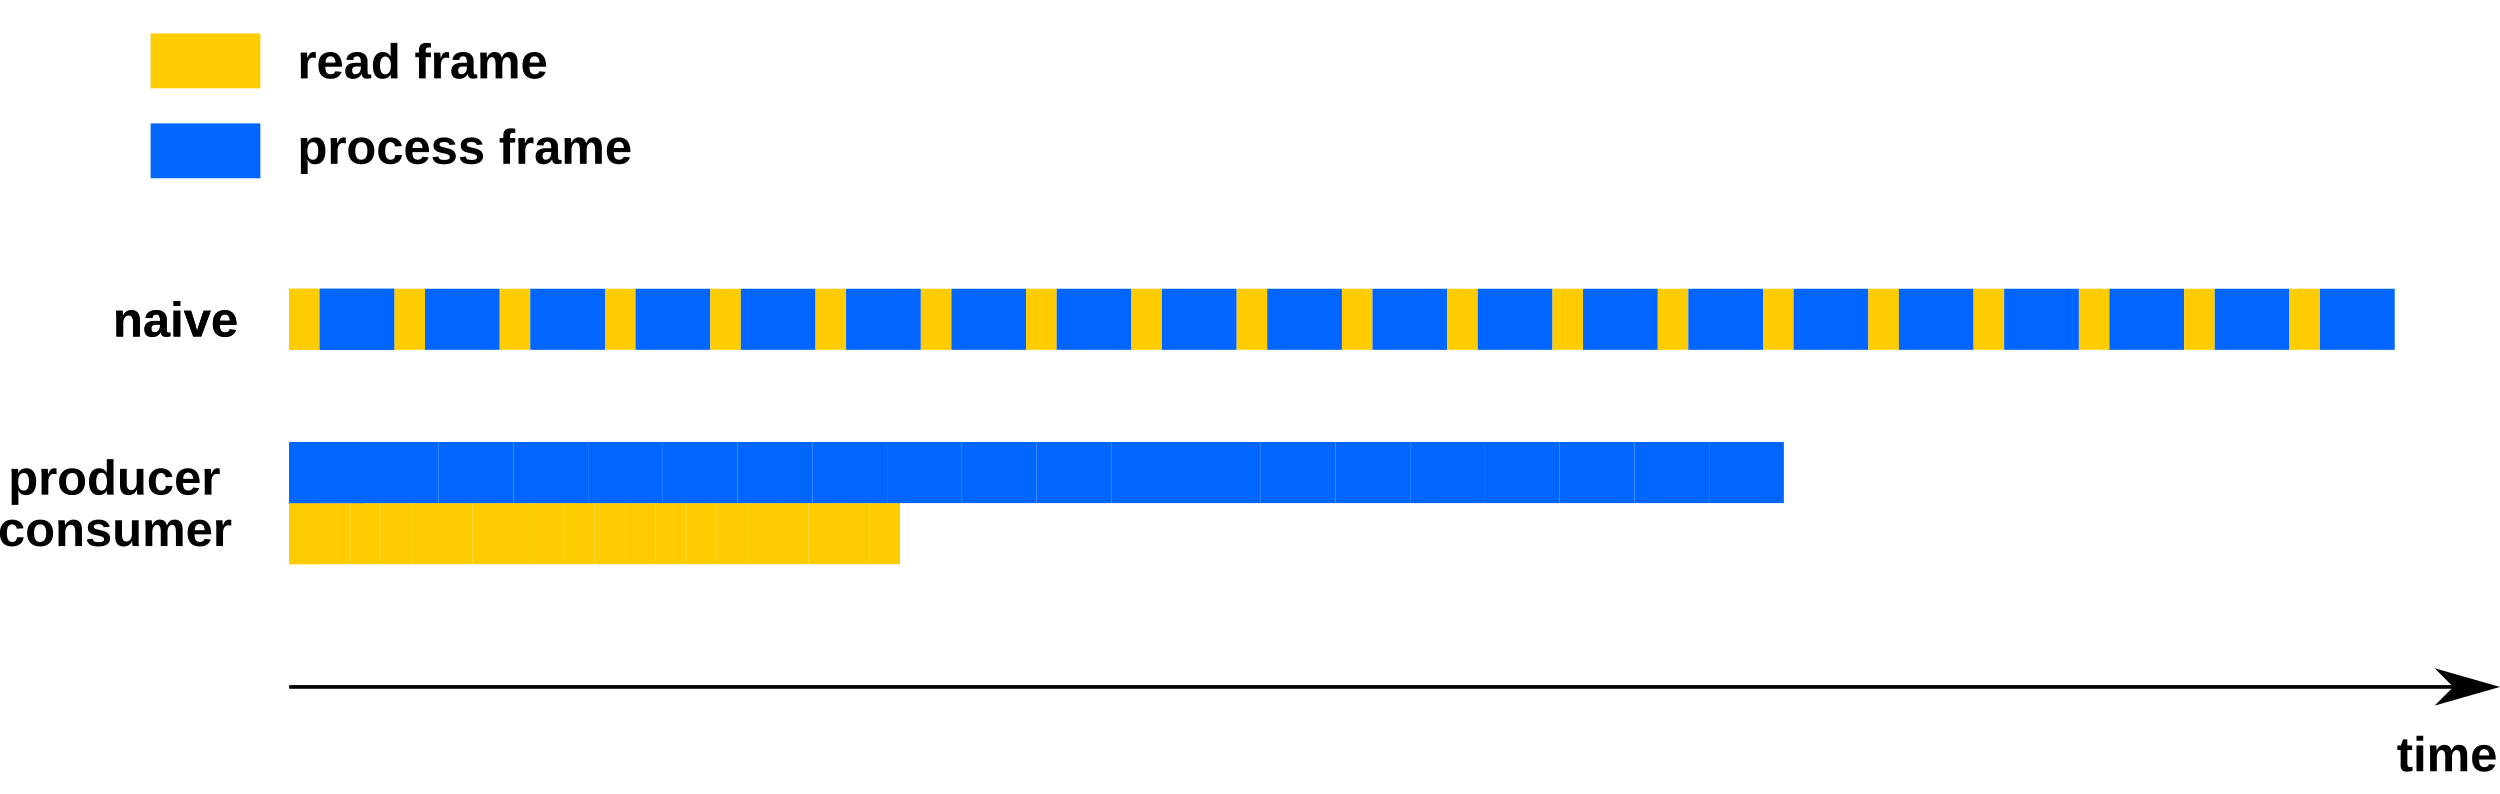
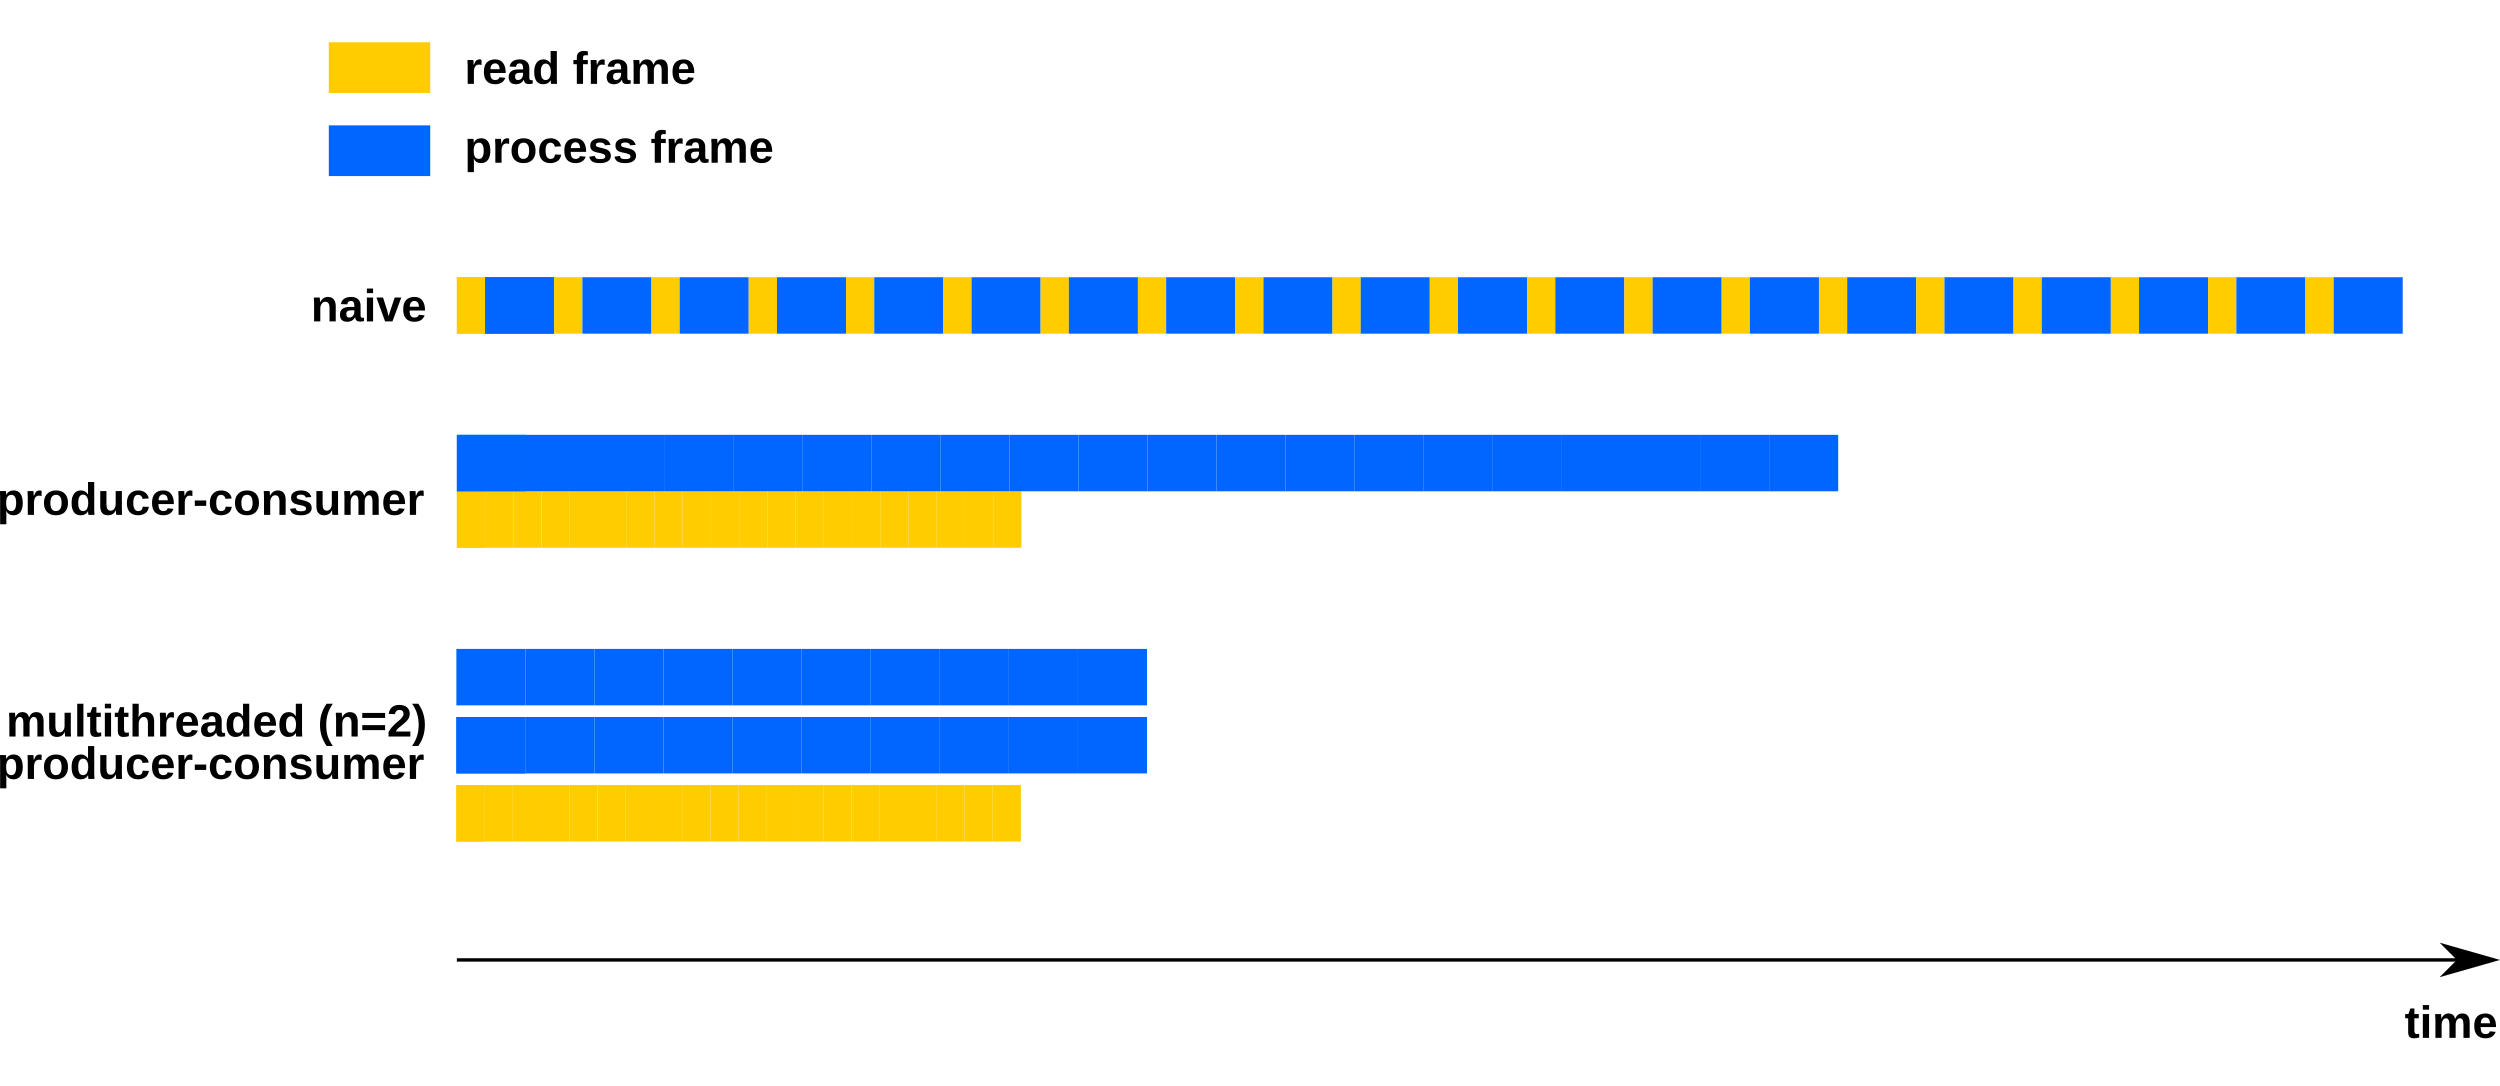
- <svg xmlns="http://www.w3.org/2000/svg" xmlns:xlink="http://www.w3.org/1999/xlink" width="180.204mm" height="57.222mm" viewBox="0 0 180.204 57.222" version="1.1" id="svg8">
+ <svg xmlns="http://www.w3.org/2000/svg" xmlns:xlink="http://www.w3.org/1999/xlink" width="194.993mm" height="84.696mm" viewBox="0 0 194.993 84.696" version="1.1" id="svg8">
  <defs id="defs2">
    <marker orient="auto" refY="0" refX="0" id="Arrow1Lend" style="overflow:visible">
      <path id="path4773" d="M 0,0 5,-5 -12.5,0 5,5 Z" style="fill:#000000;fill-opacity:1;fill-rule:evenodd;stroke:#000000;stroke-width:1pt;stroke-opacity:1" transform="matrix(-0.8,0,0,-0.8,-10,0)" />
    </marker>
  </defs>
-   <g id="layer1" transform="translate(-12.67417,-0.7086969)">
+   <g id="layer1" transform="translate(2.115622,3.878831)">
    <text id="text5450" y="61.593" x="184.696" style="font-style:normal;font-variant:normal;font-weight:bold;font-stretch:normal;font-size:3.528px;line-height:10;font-family:Arial;-inkscape-font-specification:'Arial Bold';letter-spacing:0px;word-spacing:0px;fill:#000000;fill-opacity:1;stroke:none;stroke-width:0.265" xml:space="preserve">
      <tspan style="stroke-width:0.265" y="80.205" x="184.696" id="tspan5448" />
    </text>
-     <g id="g6179" transform="translate(0,-1.5875)">
-       <rect transform="rotate(-90)" style="fill:#ffcc00;fill-opacity:1;stroke:none;stroke-width:0.027;stroke-miterlimit:10;stroke-dasharray:none;stroke-dashoffset:0" id="rect819" width="4.403" height="2.202" x="-27.513" y="33.519" />
-       <rect transform="rotate(-90)" y="35.72" x="-27.513" height="5.387" width="4.403" id="rect821" style="fill:#0066ff;fill-opacity:1;stroke:none;stroke-width:0.042;stroke-miterlimit:10;stroke-dasharray:none;stroke-dashoffset:0" />
-       <rect transform="rotate(-90)" y="33.519" x="-27.513" height="2.202" width="4.403" id="rect5850" style="fill:#ffcc00;fill-opacity:1;stroke:none;stroke-width:0.027;stroke-miterlimit:10;stroke-dasharray:none;stroke-dashoffset:0" />
-       <rect transform="rotate(-90)" style="fill:#0066ff;fill-opacity:1;stroke:none;stroke-width:0.042;stroke-miterlimit:10;stroke-dasharray:none;stroke-dashoffset:0" id="rect5852" width="4.403" height="5.387" x="-27.513" y="35.72" />
-       <rect transform="rotate(-90)" y="41.107" x="-27.513" height="2.202" width="4.403" id="rect5856" style="fill:#ffcc00;fill-opacity:1;stroke:none;stroke-width:0.027;stroke-miterlimit:10;stroke-dasharray:none;stroke-dashoffset:0" />
-       <rect transform="rotate(-90)" style="fill:#0066ff;fill-opacity:1;stroke:none;stroke-width:0.042;stroke-miterlimit:10;stroke-dasharray:none;stroke-dashoffset:0" id="rect5858" width="4.403" height="5.387" x="-27.513" y="43.309" />
-       <rect transform="rotate(-90)" y="48.696" x="-27.513" height="2.202" width="4.403" id="rect5862" style="fill:#ffcc00;fill-opacity:1;stroke:none;stroke-width:0.027;stroke-miterlimit:10;stroke-dasharray:none;stroke-dashoffset:0" />
-       <rect transform="rotate(-90)" style="fill:#0066ff;fill-opacity:1;stroke:none;stroke-width:0.042;stroke-miterlimit:10;stroke-dasharray:none;stroke-dashoffset:0" id="rect5864" width="4.403" height="5.387" x="-27.513" y="50.897" />
-       <rect transform="rotate(-90)" y="56.284" x="-27.513" height="2.202" width="4.403" id="rect5868" style="fill:#ffcc00;fill-opacity:1;stroke:none;stroke-width:0.027;stroke-miterlimit:10;stroke-dasharray:none;stroke-dashoffset:0" />
-       <rect transform="rotate(-90)" style="fill:#0066ff;fill-opacity:1;stroke:none;stroke-width:0.042;stroke-miterlimit:10;stroke-dasharray:none;stroke-dashoffset:0" id="rect5870" width="4.403" height="5.387" x="-27.513" y="58.486" />
-       <rect transform="rotate(-90)" y="63.873" x="-27.513" height="2.202" width="4.403" id="rect5874" style="fill:#ffcc00;fill-opacity:1;stroke:none;stroke-width:0.027;stroke-miterlimit:10;stroke-dasharray:none;stroke-dashoffset:0" />
-       <rect transform="rotate(-90)" style="fill:#0066ff;fill-opacity:1;stroke:none;stroke-width:0.042;stroke-miterlimit:10;stroke-dasharray:none;stroke-dashoffset:0" id="rect5876" width="4.403" height="5.387" x="-27.513" y="66.074" />
-       <rect transform="rotate(-90)" y="71.461" x="-27.513" height="2.202" width="4.403" id="rect5880" style="fill:#ffcc00;fill-opacity:1;stroke:none;stroke-width:0.027;stroke-miterlimit:10;stroke-dasharray:none;stroke-dashoffset:0" />
-       <rect transform="rotate(-90)" style="fill:#0066ff;fill-opacity:1;stroke:none;stroke-width:0.042;stroke-miterlimit:10;stroke-dasharray:none;stroke-dashoffset:0" id="rect5882" width="4.403" height="5.387" x="-27.513" y="73.663" />
-       <rect transform="rotate(-90)" y="79.05" x="-27.513" height="2.202" width="4.403" id="rect5886" style="fill:#ffcc00;fill-opacity:1;stroke:none;stroke-width:0.027;stroke-miterlimit:10;stroke-dasharray:none;stroke-dashoffset:0" />
-       <rect transform="rotate(-90)" style="fill:#0066ff;fill-opacity:1;stroke:none;stroke-width:0.042;stroke-miterlimit:10;stroke-dasharray:none;stroke-dashoffset:0" id="rect5888" width="4.403" height="5.387" x="-27.513" y="81.252" />
-       <rect transform="rotate(-90)" y="86.638" x="-27.513" height="2.202" width="4.403" id="rect5892" style="fill:#ffcc00;fill-opacity:1;stroke:none;stroke-width:0.027;stroke-miterlimit:10;stroke-dasharray:none;stroke-dashoffset:0" />
-       <rect transform="rotate(-90)" style="fill:#0066ff;fill-opacity:1;stroke:none;stroke-width:0.042;stroke-miterlimit:10;stroke-dasharray:none;stroke-dashoffset:0" id="rect5894" width="4.403" height="5.387" x="-27.513" y="88.84" />
-       <rect transform="rotate(-90)" y="94.227" x="-27.513" height="2.202" width="4.403" id="rect5898" style="fill:#ffcc00;fill-opacity:1;stroke:none;stroke-width:0.027;stroke-miterlimit:10;stroke-dasharray:none;stroke-dashoffset:0" />
-       <rect transform="rotate(-90)" style="fill:#0066ff;fill-opacity:1;stroke:none;stroke-width:0.042;stroke-miterlimit:10;stroke-dasharray:none;stroke-dashoffset:0" id="rect5900" width="4.403" height="5.387" x="-27.513" y="96.429" />
-       <rect transform="rotate(-90)" y="101.816" x="-27.513" height="2.202" width="4.403" id="rect5904" style="fill:#ffcc00;fill-opacity:1;stroke:none;stroke-width:0.027;stroke-miterlimit:10;stroke-dasharray:none;stroke-dashoffset:0" />
-       <rect transform="rotate(-90)" style="fill:#0066ff;fill-opacity:1;stroke:none;stroke-width:0.042;stroke-miterlimit:10;stroke-dasharray:none;stroke-dashoffset:0" id="rect5906" width="4.403" height="5.387" x="-27.513" y="104.017" />
-       <rect transform="rotate(-90)" y="109.404" x="-27.513" height="2.202" width="4.403" id="rect5910" style="fill:#ffcc00;fill-opacity:1;stroke:none;stroke-width:0.027;stroke-miterlimit:10;stroke-dasharray:none;stroke-dashoffset:0" />
-       <rect transform="rotate(-90)" style="fill:#0066ff;fill-opacity:1;stroke:none;stroke-width:0.042;stroke-miterlimit:10;stroke-dasharray:none;stroke-dashoffset:0" id="rect5912" width="4.403" height="5.387" x="-27.513" y="111.606" />
-       <rect transform="rotate(-90)" y="116.993" x="-27.513" height="2.202" width="4.403" id="rect5916" style="fill:#ffcc00;fill-opacity:1;stroke:none;stroke-width:0.027;stroke-miterlimit:10;stroke-dasharray:none;stroke-dashoffset:0" />
-       <rect transform="rotate(-90)" style="fill:#0066ff;fill-opacity:1;stroke:none;stroke-width:0.042;stroke-miterlimit:10;stroke-dasharray:none;stroke-dashoffset:0" id="rect5918" width="4.403" height="5.387" x="-27.513" y="119.194" />
-       <rect transform="rotate(-90)" y="124.581" x="-27.513" height="2.202" width="4.403" id="rect5922" style="fill:#ffcc00;fill-opacity:1;stroke:none;stroke-width:0.027;stroke-miterlimit:10;stroke-dasharray:none;stroke-dashoffset:0" />
-       <rect transform="rotate(-90)" style="fill:#0066ff;fill-opacity:1;stroke:none;stroke-width:0.042;stroke-miterlimit:10;stroke-dasharray:none;stroke-dashoffset:0" id="rect5924" width="4.403" height="5.387" x="-27.513" y="126.783" />
-       <rect transform="rotate(-90)" y="132.17" x="-27.513" height="2.202" width="4.403" id="rect5928" style="fill:#ffcc00;fill-opacity:1;stroke:none;stroke-width:0.027;stroke-miterlimit:10;stroke-dasharray:none;stroke-dashoffset:0" />
-       <rect transform="rotate(-90)" style="fill:#0066ff;fill-opacity:1;stroke:none;stroke-width:0.042;stroke-miterlimit:10;stroke-dasharray:none;stroke-dashoffset:0" id="rect5930" width="4.403" height="5.387" x="-27.513" y="134.371" />
-       <rect transform="rotate(-90)" y="139.758" x="-27.513" height="2.202" width="4.403" id="rect5934" style="fill:#ffcc00;fill-opacity:1;stroke:none;stroke-width:0.027;stroke-miterlimit:10;stroke-dasharray:none;stroke-dashoffset:0" />
-       <rect transform="rotate(-90)" style="fill:#0066ff;fill-opacity:1;stroke:none;stroke-width:0.042;stroke-miterlimit:10;stroke-dasharray:none;stroke-dashoffset:0" id="rect5936" width="4.403" height="5.387" x="-27.513" y="141.96" />
-       <rect transform="rotate(-90)" y="147.347" x="-27.513" height="2.202" width="4.403" id="rect5940" style="fill:#ffcc00;fill-opacity:1;stroke:none;stroke-width:0.027;stroke-miterlimit:10;stroke-dasharray:none;stroke-dashoffset:0" />
-       <rect transform="rotate(-90)" style="fill:#0066ff;fill-opacity:1;stroke:none;stroke-width:0.042;stroke-miterlimit:10;stroke-dasharray:none;stroke-dashoffset:0" id="rect5942" width="4.403" height="5.387" x="-27.513" y="149.548" />
-       <rect transform="rotate(-90)" y="154.935" x="-27.513" height="2.202" width="4.403" id="rect5946" style="fill:#ffcc00;fill-opacity:1;stroke:none;stroke-width:0.027;stroke-miterlimit:10;stroke-dasharray:none;stroke-dashoffset:0" />
-       <rect transform="rotate(-90)" style="fill:#0066ff;fill-opacity:1;stroke:none;stroke-width:0.042;stroke-miterlimit:10;stroke-dasharray:none;stroke-dashoffset:0" id="rect5948" width="4.403" height="5.387" x="-27.513" y="157.137" />
-       <rect transform="rotate(-90)" y="162.524" x="-27.513" height="2.202" width="4.403" id="rect5952" style="fill:#ffcc00;fill-opacity:1;stroke:none;stroke-width:0.027;stroke-miterlimit:10;stroke-dasharray:none;stroke-dashoffset:0" />
-       <rect transform="rotate(-90)" style="fill:#0066ff;fill-opacity:1;stroke:none;stroke-width:0.042;stroke-miterlimit:10;stroke-dasharray:none;stroke-dashoffset:0" id="rect5954" width="4.403" height="5.387" x="-27.513" y="164.725" />
-       <rect transform="rotate(-90)" y="170.112" x="-27.513" height="2.202" width="4.403" id="rect5958" style="fill:#ffcc00;fill-opacity:1;stroke:none;stroke-width:0.027;stroke-miterlimit:10;stroke-dasharray:none;stroke-dashoffset:0" />
-       <rect transform="rotate(-90)" style="fill:#0066ff;fill-opacity:1;stroke:none;stroke-width:0.042;stroke-miterlimit:10;stroke-dasharray:none;stroke-dashoffset:0" id="rect5960" width="4.403" height="5.387" x="-27.513" y="172.314" />
-       <rect transform="rotate(-90)" y="177.701" x="-27.513" height="2.202" width="4.403" id="rect5964" style="fill:#ffcc00;fill-opacity:1;stroke:none;stroke-width:0.027;stroke-miterlimit:10;stroke-dasharray:none;stroke-dashoffset:0" />
-       <rect transform="rotate(-90)" style="fill:#0066ff;fill-opacity:1;stroke:none;stroke-width:0.042;stroke-miterlimit:10;stroke-dasharray:none;stroke-dashoffset:0" id="rect5966" width="4.403" height="5.387" x="-27.513" y="179.903" />
-       <rect transform="rotate(-90)" y="33.519" x="-42.964" height="2.202" width="4.403" id="rect827" style="fill:#ffcc00;fill-opacity:1;stroke:none;stroke-width:0.027;stroke-miterlimit:10;stroke-dasharray:none;stroke-dashoffset:0" />
+     <g id="g1742" transform="translate(0,1.170832)">
+       <rect transform="rotate(-90)" y="33.519" x="-37.673" height="2.202" width="4.403" id="rect827" style="fill:#ffcc00;fill-opacity:1;stroke:none;stroke-width:0.027;stroke-miterlimit:10;stroke-dasharray:none;stroke-dashoffset:0" />
      <use id="use4622" xlink:href="#rect827" y="0" x="0" width="100%" height="100%" />
      <use id="use4624" transform="translate(2.201579)" xlink:href="#rect827" y="0" x="0" width="100%" height="100%" />
      <use id="use4626" transform="translate(4.403158)" xlink:href="#rect827" y="0" x="0" width="100%" height="100%" />
      <use id="use4628" transform="translate(6.604738)" xlink:href="#rect827" y="0" x="0" width="100%" height="100%" />
      <use id="use4630" transform="translate(8.806316)" xlink:href="#rect827" y="0" x="0" width="100%" height="100%" />
      <use id="use4632" transform="translate(11.00789)" xlink:href="#rect827" y="0" x="0" width="100%" height="100%" />
      <use id="use4634" transform="translate(13.20947)" xlink:href="#rect827" y="0" x="0" width="100%" height="100%" />
      <use id="use4636" transform="translate(15.41105)" xlink:href="#rect827" y="0" x="0" width="100%" height="100%" />
      <use id="use4638" transform="translate(17.61263)" xlink:href="#rect827" y="0" x="0" width="100%" height="100%" />
      <use id="use4640" transform="translate(19.81421)" xlink:href="#rect827" y="0" x="0" width="100%" height="100%" />
      <use id="use4642" transform="translate(22.01579)" xlink:href="#rect827" y="0" x="0" width="100%" height="100%" />
      <use id="use4644" transform="translate(24.21737)" xlink:href="#rect827" y="0" x="0" width="100%" height="100%" />
      <use id="use4646" transform="translate(26.41895)" xlink:href="#rect827" y="0" x="0" width="100%" height="100%" />
      <use id="use4648" transform="translate(28.62053)" xlink:href="#rect827" y="0" x="0" width="100%" height="100%" />
      <use id="use4650" transform="translate(30.82211)" xlink:href="#rect827" y="0" x="0" width="100%" height="100%" />
      <use id="use4652" transform="translate(33.02369)" xlink:href="#rect827" y="0" x="0" width="100%" height="100%" />
      <use id="use4654" transform="translate(35.22527)" xlink:href="#rect827" y="0" x="0" width="100%" height="100%" />
      <use id="use4656" transform="translate(37.42684)" xlink:href="#rect827" y="0" x="0" width="100%" height="100%" />
      <use id="use4658" transform="translate(39.62842)" xlink:href="#rect827" y="0" x="0" width="100%" height="100%" />
      <use id="use4660" transform="translate(41.83)" xlink:href="#rect827" y="0" x="0" width="100%" height="100%" />
-       <rect transform="rotate(-90)" style="fill:#0066ff;fill-opacity:1;stroke:none;stroke-width:0.042;stroke-miterlimit:10;stroke-dasharray:none;stroke-dashoffset:0" id="rect829" width="4.403" height="5.387" x="-38.561" y="33.519" />
+       <rect transform="rotate(-90)" style="fill:#0066ff;fill-opacity:1;stroke:none;stroke-width:0.042;stroke-miterlimit:10;stroke-dasharray:none;stroke-dashoffset:0" id="rect829" width="4.403" height="5.387" x="-33.27" y="33.519" />
      <use id="use4662" xlink:href="#rect829" y="0" x="0" width="100%" height="100%" />
      <use id="use4664" transform="translate(5.38696)" xlink:href="#rect829" y="0" x="0" width="100%" height="100%" />
      <use id="use4666" transform="translate(10.77392)" xlink:href="#rect829" y="0" x="0" width="100%" height="100%" />
      <use id="use4668" transform="translate(16.16088)" xlink:href="#rect829" y="0" x="0" width="100%" height="100%" />
      <use id="use4670" transform="translate(21.54784)" xlink:href="#rect829" y="0" x="0" width="100%" height="100%" />
      <use id="use4672" transform="translate(26.9348)" xlink:href="#rect829" y="0" x="0" width="100%" height="100%" />
      <use id="use4674" transform="translate(32.32176)" xlink:href="#rect829" y="0" x="0" width="100%" height="100%" />
      <use id="use4676" transform="translate(37.70872)" xlink:href="#rect829" y="0" x="0" width="100%" height="100%" />
      <use id="use4678" transform="translate(43.09568)" xlink:href="#rect829" y="0" x="0" width="100%" height="100%" />
      <use id="use4680" transform="translate(48.48264,-4e-6)" xlink:href="#rect829" y="0" x="0" width="100%" height="100%" />
      <use id="use4682" transform="translate(53.8696,-4e-6)" xlink:href="#rect829" y="0" x="0" width="100%" height="100%" />
      <use id="use4684" transform="translate(59.25656,-4e-6)" xlink:href="#rect829" y="0" x="0" width="100%" height="100%" />
      <use id="use4686" transform="translate(64.64352,-4e-6)" xlink:href="#rect829" y="0" x="0" width="100%" height="100%" />
      <use id="use4688" transform="translate(70.03048,-4e-6)" xlink:href="#rect829" y="0" x="0" width="100%" height="100%" />
      <use id="use4690" transform="translate(75.41744,-4e-6)" xlink:href="#rect829" y="0" x="0" width="100%" height="100%" />
      <use id="use4692" transform="translate(80.8044,-4e-6)" xlink:href="#rect829" y="0" x="0" width="100%" height="100%" />
      <use id="use4694" transform="translate(86.19136,-5e-6)" xlink:href="#rect829" y="0" x="0" width="100%" height="100%" />
      <use id="use4696" transform="translate(91.57831,5e-6)" xlink:href="#rect829" y="0" x="0" width="100%" height="100%" />
      <use id="use4698" transform="translate(96.96527,5e-6)" xlink:href="#rect829" y="0" x="0" width="100%" height="100%" />
      <use id="use4700" transform="translate(102.3522,-4e-6)" xlink:href="#rect829" y="0" x="0" width="100%" height="100%" />
-       <text id="text4750" y="26.554" x="20.818" style="font-style:normal;font-variant:normal;font-weight:bold;font-stretch:normal;font-size:3.528px;line-height:10;font-family:Arial;-inkscape-font-specification:'Arial Bold';letter-spacing:0px;word-spacing:0px;fill:#000000;fill-opacity:1;stroke:none;stroke-width:0.265" xml:space="preserve">
-         <tspan style="stroke-width:0.265" y="26.554" x="20.818" id="tspan4748">naive</tspan>
+       <text id="text4762" y="35.107" x="-2.355" style="font-style:normal;font-variant:normal;font-weight:bold;font-stretch:normal;font-size:3.528px;line-height:10;font-family:Arial;-inkscape-font-specification:'Arial Bold';letter-spacing:0px;word-spacing:0px;fill:#000000;fill-opacity:1;stroke:none;stroke-width:0.265" xml:space="preserve">
+         <tspan style="stroke-width:0.265" y="35.107" x="-2.355" id="tspan4760">producer-consumer</tspan>
      </text>
-       <text xml:space="preserve" style="font-style:normal;font-variant:normal;font-weight:bold;font-stretch:normal;font-size:3.528px;line-height:10;font-family:Arial;-inkscape-font-specification:'Arial Bold';letter-spacing:0px;word-spacing:0px;fill:#000000;fill-opacity:1;stroke:none;stroke-width:0.265" x="13.267" y="37.951" id="text4754">
-         <tspan id="tspan4752" x="13.267" y="37.951" style="stroke-width:0.265">producer</tspan>
-         <tspan id="tspan4756" x="13.267" y="73.229" style="stroke-width:0.265" />
+     </g>
+     <g id="g1807">
+       <path id="path4768" d="M 33.519,70.993 H 192.363" style="fill:none;stroke:#000000;stroke-width:0.265;stroke-linecap:butt;stroke-linejoin:miter;stroke-miterlimit:4;stroke-dasharray:none;stroke-opacity:1;marker-end:url(#Arrow1Lend)" />
+       <text id="text5446" y="77.072" x="185.435" style="font-style:normal;font-variant:normal;font-weight:bold;font-stretch:normal;font-size:3.528px;line-height:10;font-family:Arial;-inkscape-font-specification:'Arial Bold';letter-spacing:0px;word-spacing:0px;fill:#000000;fill-opacity:1;stroke:none;stroke-width:0.265" xml:space="preserve">
+         <tspan style="stroke-width:0.265" y="77.072" x="185.435" id="tspan5442">time</tspan>
+         <tspan style="stroke-width:0.265" y="112.349" x="185.435" id="tspan5444" />
      </text>
-       <text id="text4762" y="41.655" x="12.528" style="font-style:normal;font-variant:normal;font-weight:bold;font-stretch:normal;font-size:3.528px;line-height:10;font-family:Arial;-inkscape-font-specification:'Arial Bold';letter-spacing:0px;word-spacing:0px;fill:#000000;fill-opacity:1;stroke:none;stroke-width:0.265" xml:space="preserve">
-         <tspan style="stroke-width:0.265" y="41.655" x="12.528" id="tspan4760">consumer</tspan>
+     </g>
+     <g id="g1696" transform="translate(0,-0.07428235)">
+       <rect transform="rotate(-90)" style="fill:#ffcc00;fill-opacity:1;stroke:none;stroke-width:0.027;stroke-miterlimit:10;stroke-dasharray:none;stroke-dashoffset:0" id="rect819" width="4.403" height="2.202" x="-22.222" y="33.519" />
+       <rect transform="rotate(-90)" y="35.72" x="-22.222" height="5.387" width="4.403" id="rect821" style="fill:#0066ff;fill-opacity:1;stroke:none;stroke-width:0.042;stroke-miterlimit:10;stroke-dasharray:none;stroke-dashoffset:0" />
+       <rect transform="rotate(-90)" y="33.519" x="-22.222" height="2.202" width="4.403" id="rect5850" style="fill:#ffcc00;fill-opacity:1;stroke:none;stroke-width:0.027;stroke-miterlimit:10;stroke-dasharray:none;stroke-dashoffset:0" />
+       <rect transform="rotate(-90)" style="fill:#0066ff;fill-opacity:1;stroke:none;stroke-width:0.042;stroke-miterlimit:10;stroke-dasharray:none;stroke-dashoffset:0" id="rect5852" width="4.403" height="5.387" x="-22.222" y="35.72" />
+       <rect transform="rotate(-90)" y="41.107" x="-22.222" height="2.202" width="4.403" id="rect5856" style="fill:#ffcc00;fill-opacity:1;stroke:none;stroke-width:0.027;stroke-miterlimit:10;stroke-dasharray:none;stroke-dashoffset:0" />
+       <rect transform="rotate(-90)" style="fill:#0066ff;fill-opacity:1;stroke:none;stroke-width:0.042;stroke-miterlimit:10;stroke-dasharray:none;stroke-dashoffset:0" id="rect5858" width="4.403" height="5.387" x="-22.222" y="43.309" />
+       <rect transform="rotate(-90)" y="48.696" x="-22.222" height="2.202" width="4.403" id="rect5862" style="fill:#ffcc00;fill-opacity:1;stroke:none;stroke-width:0.027;stroke-miterlimit:10;stroke-dasharray:none;stroke-dashoffset:0" />
+       <rect transform="rotate(-90)" style="fill:#0066ff;fill-opacity:1;stroke:none;stroke-width:0.042;stroke-miterlimit:10;stroke-dasharray:none;stroke-dashoffset:0" id="rect5864" width="4.403" height="5.387" x="-22.222" y="50.897" />
+       <rect transform="rotate(-90)" y="56.284" x="-22.222" height="2.202" width="4.403" id="rect5868" style="fill:#ffcc00;fill-opacity:1;stroke:none;stroke-width:0.027;stroke-miterlimit:10;stroke-dasharray:none;stroke-dashoffset:0" />
+       <rect transform="rotate(-90)" style="fill:#0066ff;fill-opacity:1;stroke:none;stroke-width:0.042;stroke-miterlimit:10;stroke-dasharray:none;stroke-dashoffset:0" id="rect5870" width="4.403" height="5.387" x="-22.222" y="58.486" />
+       <rect transform="rotate(-90)" y="63.873" x="-22.222" height="2.202" width="4.403" id="rect5874" style="fill:#ffcc00;fill-opacity:1;stroke:none;stroke-width:0.027;stroke-miterlimit:10;stroke-dasharray:none;stroke-dashoffset:0" />
+       <rect transform="rotate(-90)" style="fill:#0066ff;fill-opacity:1;stroke:none;stroke-width:0.042;stroke-miterlimit:10;stroke-dasharray:none;stroke-dashoffset:0" id="rect5876" width="4.403" height="5.387" x="-22.222" y="66.074" />
+       <rect transform="rotate(-90)" y="71.461" x="-22.222" height="2.202" width="4.403" id="rect5880" style="fill:#ffcc00;fill-opacity:1;stroke:none;stroke-width:0.027;stroke-miterlimit:10;stroke-dasharray:none;stroke-dashoffset:0" />
+       <rect transform="rotate(-90)" style="fill:#0066ff;fill-opacity:1;stroke:none;stroke-width:0.042;stroke-miterlimit:10;stroke-dasharray:none;stroke-dashoffset:0" id="rect5882" width="4.403" height="5.387" x="-22.222" y="73.663" />
+       <rect transform="rotate(-90)" y="79.05" x="-22.222" height="2.202" width="4.403" id="rect5886" style="fill:#ffcc00;fill-opacity:1;stroke:none;stroke-width:0.027;stroke-miterlimit:10;stroke-dasharray:none;stroke-dashoffset:0" />
+       <rect transform="rotate(-90)" style="fill:#0066ff;fill-opacity:1;stroke:none;stroke-width:0.042;stroke-miterlimit:10;stroke-dasharray:none;stroke-dashoffset:0" id="rect5888" width="4.403" height="5.387" x="-22.222" y="81.252" />
+       <rect transform="rotate(-90)" y="86.638" x="-22.222" height="2.202" width="4.403" id="rect5892" style="fill:#ffcc00;fill-opacity:1;stroke:none;stroke-width:0.027;stroke-miterlimit:10;stroke-dasharray:none;stroke-dashoffset:0" />
+       <rect transform="rotate(-90)" style="fill:#0066ff;fill-opacity:1;stroke:none;stroke-width:0.042;stroke-miterlimit:10;stroke-dasharray:none;stroke-dashoffset:0" id="rect5894" width="4.403" height="5.387" x="-22.222" y="88.84" />
+       <rect transform="rotate(-90)" y="94.227" x="-22.222" height="2.202" width="4.403" id="rect5898" style="fill:#ffcc00;fill-opacity:1;stroke:none;stroke-width:0.027;stroke-miterlimit:10;stroke-dasharray:none;stroke-dashoffset:0" />
+       <rect transform="rotate(-90)" style="fill:#0066ff;fill-opacity:1;stroke:none;stroke-width:0.042;stroke-miterlimit:10;stroke-dasharray:none;stroke-dashoffset:0" id="rect5900" width="4.403" height="5.387" x="-22.222" y="96.429" />
+       <rect transform="rotate(-90)" y="101.816" x="-22.222" height="2.202" width="4.403" id="rect5904" style="fill:#ffcc00;fill-opacity:1;stroke:none;stroke-width:0.027;stroke-miterlimit:10;stroke-dasharray:none;stroke-dashoffset:0" />
+       <rect transform="rotate(-90)" style="fill:#0066ff;fill-opacity:1;stroke:none;stroke-width:0.042;stroke-miterlimit:10;stroke-dasharray:none;stroke-dashoffset:0" id="rect5906" width="4.403" height="5.387" x="-22.222" y="104.017" />
+       <rect transform="rotate(-90)" y="109.404" x="-22.222" height="2.202" width="4.403" id="rect5910" style="fill:#ffcc00;fill-opacity:1;stroke:none;stroke-width:0.027;stroke-miterlimit:10;stroke-dasharray:none;stroke-dashoffset:0" />
+       <rect transform="rotate(-90)" style="fill:#0066ff;fill-opacity:1;stroke:none;stroke-width:0.042;stroke-miterlimit:10;stroke-dasharray:none;stroke-dashoffset:0" id="rect5912" width="4.403" height="5.387" x="-22.222" y="111.606" />
+       <rect transform="rotate(-90)" y="116.993" x="-22.222" height="2.202" width="4.403" id="rect5916" style="fill:#ffcc00;fill-opacity:1;stroke:none;stroke-width:0.027;stroke-miterlimit:10;stroke-dasharray:none;stroke-dashoffset:0" />
+       <rect transform="rotate(-90)" style="fill:#0066ff;fill-opacity:1;stroke:none;stroke-width:0.042;stroke-miterlimit:10;stroke-dasharray:none;stroke-dashoffset:0" id="rect5918" width="4.403" height="5.387" x="-22.222" y="119.194" />
+       <rect transform="rotate(-90)" y="124.581" x="-22.222" height="2.202" width="4.403" id="rect5922" style="fill:#ffcc00;fill-opacity:1;stroke:none;stroke-width:0.027;stroke-miterlimit:10;stroke-dasharray:none;stroke-dashoffset:0" />
+       <rect transform="rotate(-90)" style="fill:#0066ff;fill-opacity:1;stroke:none;stroke-width:0.042;stroke-miterlimit:10;stroke-dasharray:none;stroke-dashoffset:0" id="rect5924" width="4.403" height="5.387" x="-22.222" y="126.783" />
+       <rect transform="rotate(-90)" y="132.17" x="-22.222" height="2.202" width="4.403" id="rect5928" style="fill:#ffcc00;fill-opacity:1;stroke:none;stroke-width:0.027;stroke-miterlimit:10;stroke-dasharray:none;stroke-dashoffset:0" />
+       <rect transform="rotate(-90)" style="fill:#0066ff;fill-opacity:1;stroke:none;stroke-width:0.042;stroke-miterlimit:10;stroke-dasharray:none;stroke-dashoffset:0" id="rect5930" width="4.403" height="5.387" x="-22.222" y="134.371" />
+       <rect transform="rotate(-90)" y="139.758" x="-22.222" height="2.202" width="4.403" id="rect5934" style="fill:#ffcc00;fill-opacity:1;stroke:none;stroke-width:0.027;stroke-miterlimit:10;stroke-dasharray:none;stroke-dashoffset:0" />
+       <rect transform="rotate(-90)" style="fill:#0066ff;fill-opacity:1;stroke:none;stroke-width:0.042;stroke-miterlimit:10;stroke-dasharray:none;stroke-dashoffset:0" id="rect5936" width="4.403" height="5.387" x="-22.222" y="141.96" />
+       <rect transform="rotate(-90)" y="147.347" x="-22.222" height="2.202" width="4.403" id="rect5940" style="fill:#ffcc00;fill-opacity:1;stroke:none;stroke-width:0.027;stroke-miterlimit:10;stroke-dasharray:none;stroke-dashoffset:0" />
+       <rect transform="rotate(-90)" style="fill:#0066ff;fill-opacity:1;stroke:none;stroke-width:0.042;stroke-miterlimit:10;stroke-dasharray:none;stroke-dashoffset:0" id="rect5942" width="4.403" height="5.387" x="-22.222" y="149.548" />
+       <rect transform="rotate(-90)" y="154.935" x="-22.222" height="2.202" width="4.403" id="rect5946" style="fill:#ffcc00;fill-opacity:1;stroke:none;stroke-width:0.027;stroke-miterlimit:10;stroke-dasharray:none;stroke-dashoffset:0" />
+       <rect transform="rotate(-90)" style="fill:#0066ff;fill-opacity:1;stroke:none;stroke-width:0.042;stroke-miterlimit:10;stroke-dasharray:none;stroke-dashoffset:0" id="rect5948" width="4.403" height="5.387" x="-22.222" y="157.137" />
+       <rect transform="rotate(-90)" y="162.524" x="-22.222" height="2.202" width="4.403" id="rect5952" style="fill:#ffcc00;fill-opacity:1;stroke:none;stroke-width:0.027;stroke-miterlimit:10;stroke-dasharray:none;stroke-dashoffset:0" />
+       <rect transform="rotate(-90)" style="fill:#0066ff;fill-opacity:1;stroke:none;stroke-width:0.042;stroke-miterlimit:10;stroke-dasharray:none;stroke-dashoffset:0" id="rect5954" width="4.403" height="5.387" x="-22.222" y="164.725" />
+       <rect transform="rotate(-90)" y="170.112" x="-22.222" height="2.202" width="4.403" id="rect5958" style="fill:#ffcc00;fill-opacity:1;stroke:none;stroke-width:0.027;stroke-miterlimit:10;stroke-dasharray:none;stroke-dashoffset:0" />
+       <rect transform="rotate(-90)" style="fill:#0066ff;fill-opacity:1;stroke:none;stroke-width:0.042;stroke-miterlimit:10;stroke-dasharray:none;stroke-dashoffset:0" id="rect5960" width="4.403" height="5.387" x="-22.222" y="172.314" />
+       <rect transform="rotate(-90)" y="177.701" x="-22.222" height="2.202" width="4.403" id="rect5964" style="fill:#ffcc00;fill-opacity:1;stroke:none;stroke-width:0.027;stroke-miterlimit:10;stroke-dasharray:none;stroke-dashoffset:0" />
+       <rect transform="rotate(-90)" style="fill:#0066ff;fill-opacity:1;stroke:none;stroke-width:0.042;stroke-miterlimit:10;stroke-dasharray:none;stroke-dashoffset:0" id="rect5966" width="4.403" height="5.387" x="-22.222" y="179.903" />
+       <text xml:space="preserve" style="font-style:normal;font-variant:normal;font-weight:bold;font-stretch:normal;font-size:3.528px;line-height:10;font-family:Arial;-inkscape-font-specification:'Arial Bold';letter-spacing:0px;word-spacing:0px;fill:#000000;fill-opacity:1;stroke:none;stroke-width:0.265" x="22.134" y="21.262" id="text6066">
+         <tspan id="tspan6064" x="22.134" y="21.262" style="stroke-width:0.265">naive</tspan>
      </text>
-       <path id="path4768" d="M 33.519,51.811 H 192.363" style="fill:none;stroke:#000000;stroke-width:0.265;stroke-linecap:butt;stroke-linejoin:miter;stroke-miterlimit:4;stroke-dasharray:none;stroke-opacity:1;marker-end:url(#Arrow1Lend)" />
-       <text id="text5446" y="57.889" x="185.435" style="font-style:normal;font-variant:normal;font-weight:bold;font-stretch:normal;font-size:3.528px;line-height:10;font-family:Arial;-inkscape-font-specification:'Arial Bold';letter-spacing:0px;word-spacing:0px;fill:#000000;fill-opacity:1;stroke:none;stroke-width:0.265" xml:space="preserve">
-         <tspan style="stroke-width:0.265" y="57.889" x="185.435" id="tspan5442">time</tspan>
-         <tspan style="stroke-width:0.265" y="93.167" x="185.435" id="tspan5444" />
+     </g>
+     <g id="g1650" transform="translate(0,6.3152415e-6)">
+       <rect style="fill:#ffcc00;fill-opacity:1;stroke:none;stroke-width:0.048;stroke-miterlimit:10;stroke-dasharray:none;stroke-dashoffset:0" id="rect6060" width="7.91" height="3.955" x="23.531" y="-0.583" />
+       <rect y="5.899" x="23.531" height="3.955" width="7.91" id="rect6062" style="fill:#0066ff;fill-opacity:1;stroke:none;stroke-width:0.048;stroke-miterlimit:10;stroke-dasharray:none;stroke-dashoffset:0" />
+       <text id="text6070" y="2.658" x="34.113" style="font-style:normal;font-variant:normal;font-weight:bold;font-stretch:normal;font-size:3.528px;line-height:10;font-family:Arial;-inkscape-font-specification:'Arial Bold';letter-spacing:0px;word-spacing:0px;fill:#000000;fill-opacity:1;stroke:none;stroke-width:0.265" xml:space="preserve">
+         <tspan style="stroke-width:0.265" y="2.658" x="34.113" id="tspan6068">read frame</tspan>
      </text>
-       <rect style="fill:#ffcc00;fill-opacity:1;stroke:none;stroke-width:0.048;stroke-miterlimit:10;stroke-dasharray:none;stroke-dashoffset:0" id="rect6060" width="7.91" height="3.955" x="23.531" y="4.709" />
-       <rect y="11.191" x="23.531" height="3.955" width="7.91" id="rect6062" style="fill:#0066ff;fill-opacity:1;stroke:none;stroke-width:0.048;stroke-miterlimit:10;stroke-dasharray:none;stroke-dashoffset:0" />
-       <text xml:space="preserve" style="font-style:normal;font-variant:normal;font-weight:bold;font-stretch:normal;font-size:3.528px;line-height:10;font-family:Arial;-inkscape-font-specification:'Arial Bold';letter-spacing:0px;word-spacing:0px;fill:#000000;fill-opacity:1;stroke:none;stroke-width:0.265" x="20.818" y="26.554" id="text6066">
-         <tspan id="tspan6064" x="20.818" y="26.554" style="stroke-width:0.265">naive</tspan>
+       <text xml:space="preserve" style="font-style:normal;font-variant:normal;font-weight:bold;font-stretch:normal;font-size:3.528px;line-height:10;font-family:Arial;-inkscape-font-specification:'Arial Bold';letter-spacing:0px;word-spacing:0px;fill:#000000;fill-opacity:1;stroke:none;stroke-width:0.265" x="34.113" y="8.813" id="text6074">
+         <tspan id="tspan6072" x="34.113" y="8.813" style="stroke-width:0.265">process frame</tspan>
      </text>
-       <text id="text6070" y="7.95" x="34.113" style="font-style:normal;font-variant:normal;font-weight:bold;font-stretch:normal;font-size:3.528px;line-height:10;font-family:Arial;-inkscape-font-specification:'Arial Bold';letter-spacing:0px;word-spacing:0px;fill:#000000;fill-opacity:1;stroke:none;stroke-width:0.265" xml:space="preserve">
-         <tspan style="stroke-width:0.265" y="7.95" x="34.113" id="tspan6068">read frame</tspan>
+     </g>
+     <g id="g1795" transform="translate(0,-1.183018)">
+       <g transform="translate(-0.039251,-3.704167)" id="g1201">
+         <rect transform="rotate(-90)" y="33.519" x="-66.645" height="2.202" width="4.403" id="rect1071" style="fill:#ffcc00;fill-opacity:1;stroke:none;stroke-width:0.027;stroke-miterlimit:10;stroke-dasharray:none;stroke-dashoffset:0" />
+         <use id="use1073" xlink:href="#rect827" y="0" x="0" width="100%" height="100%" transform="translate(0,28.97188)" />
+         <use id="use1075" transform="translate(2.201579,28.97188)" xlink:href="#rect827" y="0" x="0" width="100%" height="100%" />
+         <use id="use1077" transform="translate(4.403158,28.97188)" xlink:href="#rect827" y="0" x="0" width="100%" height="100%" />
+         <use id="use1079" transform="translate(6.604738,28.97188)" xlink:href="#rect827" y="0" x="0" width="100%" height="100%" />
+         <use id="use1081" transform="translate(8.806316,28.97188)" xlink:href="#rect827" y="0" x="0" width="100%" height="100%" />
+         <use id="use1083" transform="translate(11.00789,28.97188)" xlink:href="#rect827" y="0" x="0" width="100%" height="100%" />
+         <use id="use1085" transform="translate(13.20947,28.97188)" xlink:href="#rect827" y="0" x="0" width="100%" height="100%" />
+         <use id="use1087" transform="translate(15.41105,28.97188)" xlink:href="#rect827" y="0" x="0" width="100%" height="100%" />
+         <use id="use1089" transform="translate(17.61263,28.97188)" xlink:href="#rect827" y="0" x="0" width="100%" height="100%" />
+         <use id="use1091" transform="translate(19.81421,28.97188)" xlink:href="#rect827" y="0" x="0" width="100%" height="100%" />
+         <use id="use1093" transform="translate(22.01579,28.97188)" xlink:href="#rect827" y="0" x="0" width="100%" height="100%" />
+         <use id="use1095" transform="translate(24.21737,28.97188)" xlink:href="#rect827" y="0" x="0" width="100%" height="100%" />
+         <use id="use1097" transform="translate(26.41895,28.97188)" xlink:href="#rect827" y="0" x="0" width="100%" height="100%" />
+         <use id="use1099" transform="translate(28.62053,28.97188)" xlink:href="#rect827" y="0" x="0" width="100%" height="100%" />
+         <use id="use1101" transform="translate(30.82211,28.97188)" xlink:href="#rect827" y="0" x="0" width="100%" height="100%" />
+         <use id="use1103" transform="translate(33.02369,28.97188)" xlink:href="#rect827" y="0" x="0" width="100%" height="100%" />
+         <use id="use1105" transform="translate(35.22527,28.97188)" xlink:href="#rect827" y="0" x="0" width="100%" height="100%" />
+         <use id="use1107" transform="translate(37.42684,28.97188)" xlink:href="#rect827" y="0" x="0" width="100%" height="100%" />
+         <use id="use1109" transform="translate(39.62842,28.97188)" xlink:href="#rect827" y="0" x="0" width="100%" height="100%" />
+         <use id="use1111" transform="translate(41.83,28.97188)" xlink:href="#rect827" y="0" x="0" width="100%" height="100%" />
+       </g>
+       <g transform="translate(-0.039251,-3.553106)" id="g1215">
+         <g id="g1178" transform="translate(0,-1.058333)">
+           <rect y="33.519" x="-62.241" height="5.387" width="4.403" id="rect1113" style="fill:#0066ff;fill-opacity:1;stroke:none;stroke-width:0.042;stroke-miterlimit:10;stroke-dasharray:none;stroke-dashoffset:0" transform="rotate(-90)" />
+           <use transform="translate(0,28.97188)" height="100%" width="100%" x="0" y="0" xlink:href="#rect829" id="use1115" />
+           <use height="100%" width="100%" x="0" y="0" xlink:href="#rect829" transform="translate(5.38696,28.97188)" id="use1117" />
+           <use height="100%" width="100%" x="0" y="0" xlink:href="#rect829" transform="translate(10.77392,28.97188)" id="use1119" />
+           <use height="100%" width="100%" x="0" y="0" xlink:href="#rect829" transform="translate(16.16088,28.97188)" id="use1121" />
+           <use height="100%" width="100%" x="0" y="0" xlink:href="#rect829" transform="translate(21.54784,28.97188)" id="use1123" />
+           <use height="100%" width="100%" x="0" y="0" xlink:href="#rect829" transform="translate(26.9348,28.97188)" id="use1125" />
+           <use height="100%" width="100%" x="0" y="0" xlink:href="#rect829" transform="translate(32.32176,28.97188)" id="use1127" />
+           <use height="100%" width="100%" x="0" y="0" xlink:href="#rect829" transform="translate(37.70872,28.97188)" id="use1129" />
+           <use height="100%" width="100%" x="0" y="0" xlink:href="#rect829" transform="translate(43.09568,28.97188)" id="use1131" />
+           <use height="100%" width="100%" x="0" y="0" xlink:href="#rect829" transform="translate(48.48264,28.97187)" id="use1133" />
+         </g>
+       </g>
+       <g transform="translate(0,-3.704167)" id="g1228">
+         <g id="g1165" transform="translate(-53.90886,-6.217708)">
+           <use height="100%" width="100%" x="0" y="0" xlink:href="#rect829" transform="translate(53.8696,28.97187)" id="use1135" />
+           <use height="100%" width="100%" x="0" y="0" xlink:href="#rect829" transform="translate(59.25656,28.97187)" id="use1137" />
+           <use height="100%" width="100%" x="0" y="0" xlink:href="#rect829" transform="translate(64.64352,28.97187)" id="use1139" />
+           <use height="100%" width="100%" x="0" y="0" xlink:href="#rect829" transform="translate(70.03048,28.97187)" id="use1141" />
+           <use height="100%" width="100%" x="0" y="0" xlink:href="#rect829" transform="translate(75.41744,28.97187)" id="use1143" />
+           <use height="100%" width="100%" x="0" y="0" xlink:href="#rect829" transform="translate(80.8044,28.97187)" id="use1145" />
+           <use height="100%" width="100%" x="0" y="0" xlink:href="#rect829" transform="translate(86.19136,28.97187)" id="use1147" />
+           <use height="100%" width="100%" x="0" y="0" xlink:href="#rect829" transform="translate(91.57831,28.97188)" id="use1149" />
+           <use height="100%" width="100%" x="0" y="0" xlink:href="#rect829" transform="translate(96.96527,28.97188)" id="use1151" />
+           <use height="100%" width="100%" x="0" y="0" xlink:href="#rect829" transform="translate(102.3522,28.97187)" id="use1153" />
+         </g>
+       </g>
+       <text xml:space="preserve" style="font-style:normal;font-variant:normal;font-weight:bold;font-stretch:normal;font-size:3.528px;line-height:10;font-family:Arial;-inkscape-font-specification:'Arial Bold';letter-spacing:0px;word-spacing:0px;fill:#000000;fill-opacity:1;stroke:none;stroke-width:0.265" x="-2.355" y="58.059" id="text1232">
+         <tspan id="tspan1230" x="-2.355" y="58.059" style="stroke-width:0.265">producer-consumer</tspan>
      </text>
-       <text xml:space="preserve" style="font-style:normal;font-variant:normal;font-weight:bold;font-stretch:normal;font-size:3.528px;line-height:10;font-family:Arial;-inkscape-font-specification:'Arial Bold';letter-spacing:0px;word-spacing:0px;fill:#000000;fill-opacity:1;stroke:none;stroke-width:0.265" x="34.113" y="14.105" id="text6074">
-         <tspan id="tspan6072" x="34.113" y="14.105" style="stroke-width:0.265">process frame</tspan>
+       <text id="text1238" y="54.752" x="-1.635" style="font-style:normal;font-variant:normal;font-weight:bold;font-stretch:normal;font-size:3.528px;line-height:10;font-family:Arial;-inkscape-font-specification:'Arial Bold';letter-spacing:0px;word-spacing:0px;fill:#000000;fill-opacity:1;stroke:none;stroke-width:0.265" xml:space="preserve">
+         <tspan style="stroke-width:0.265" y="54.752" x="-1.635" id="tspan1236">multithreaded (n=2)</tspan>
      </text>
    </g>
  </g>
</svg>
